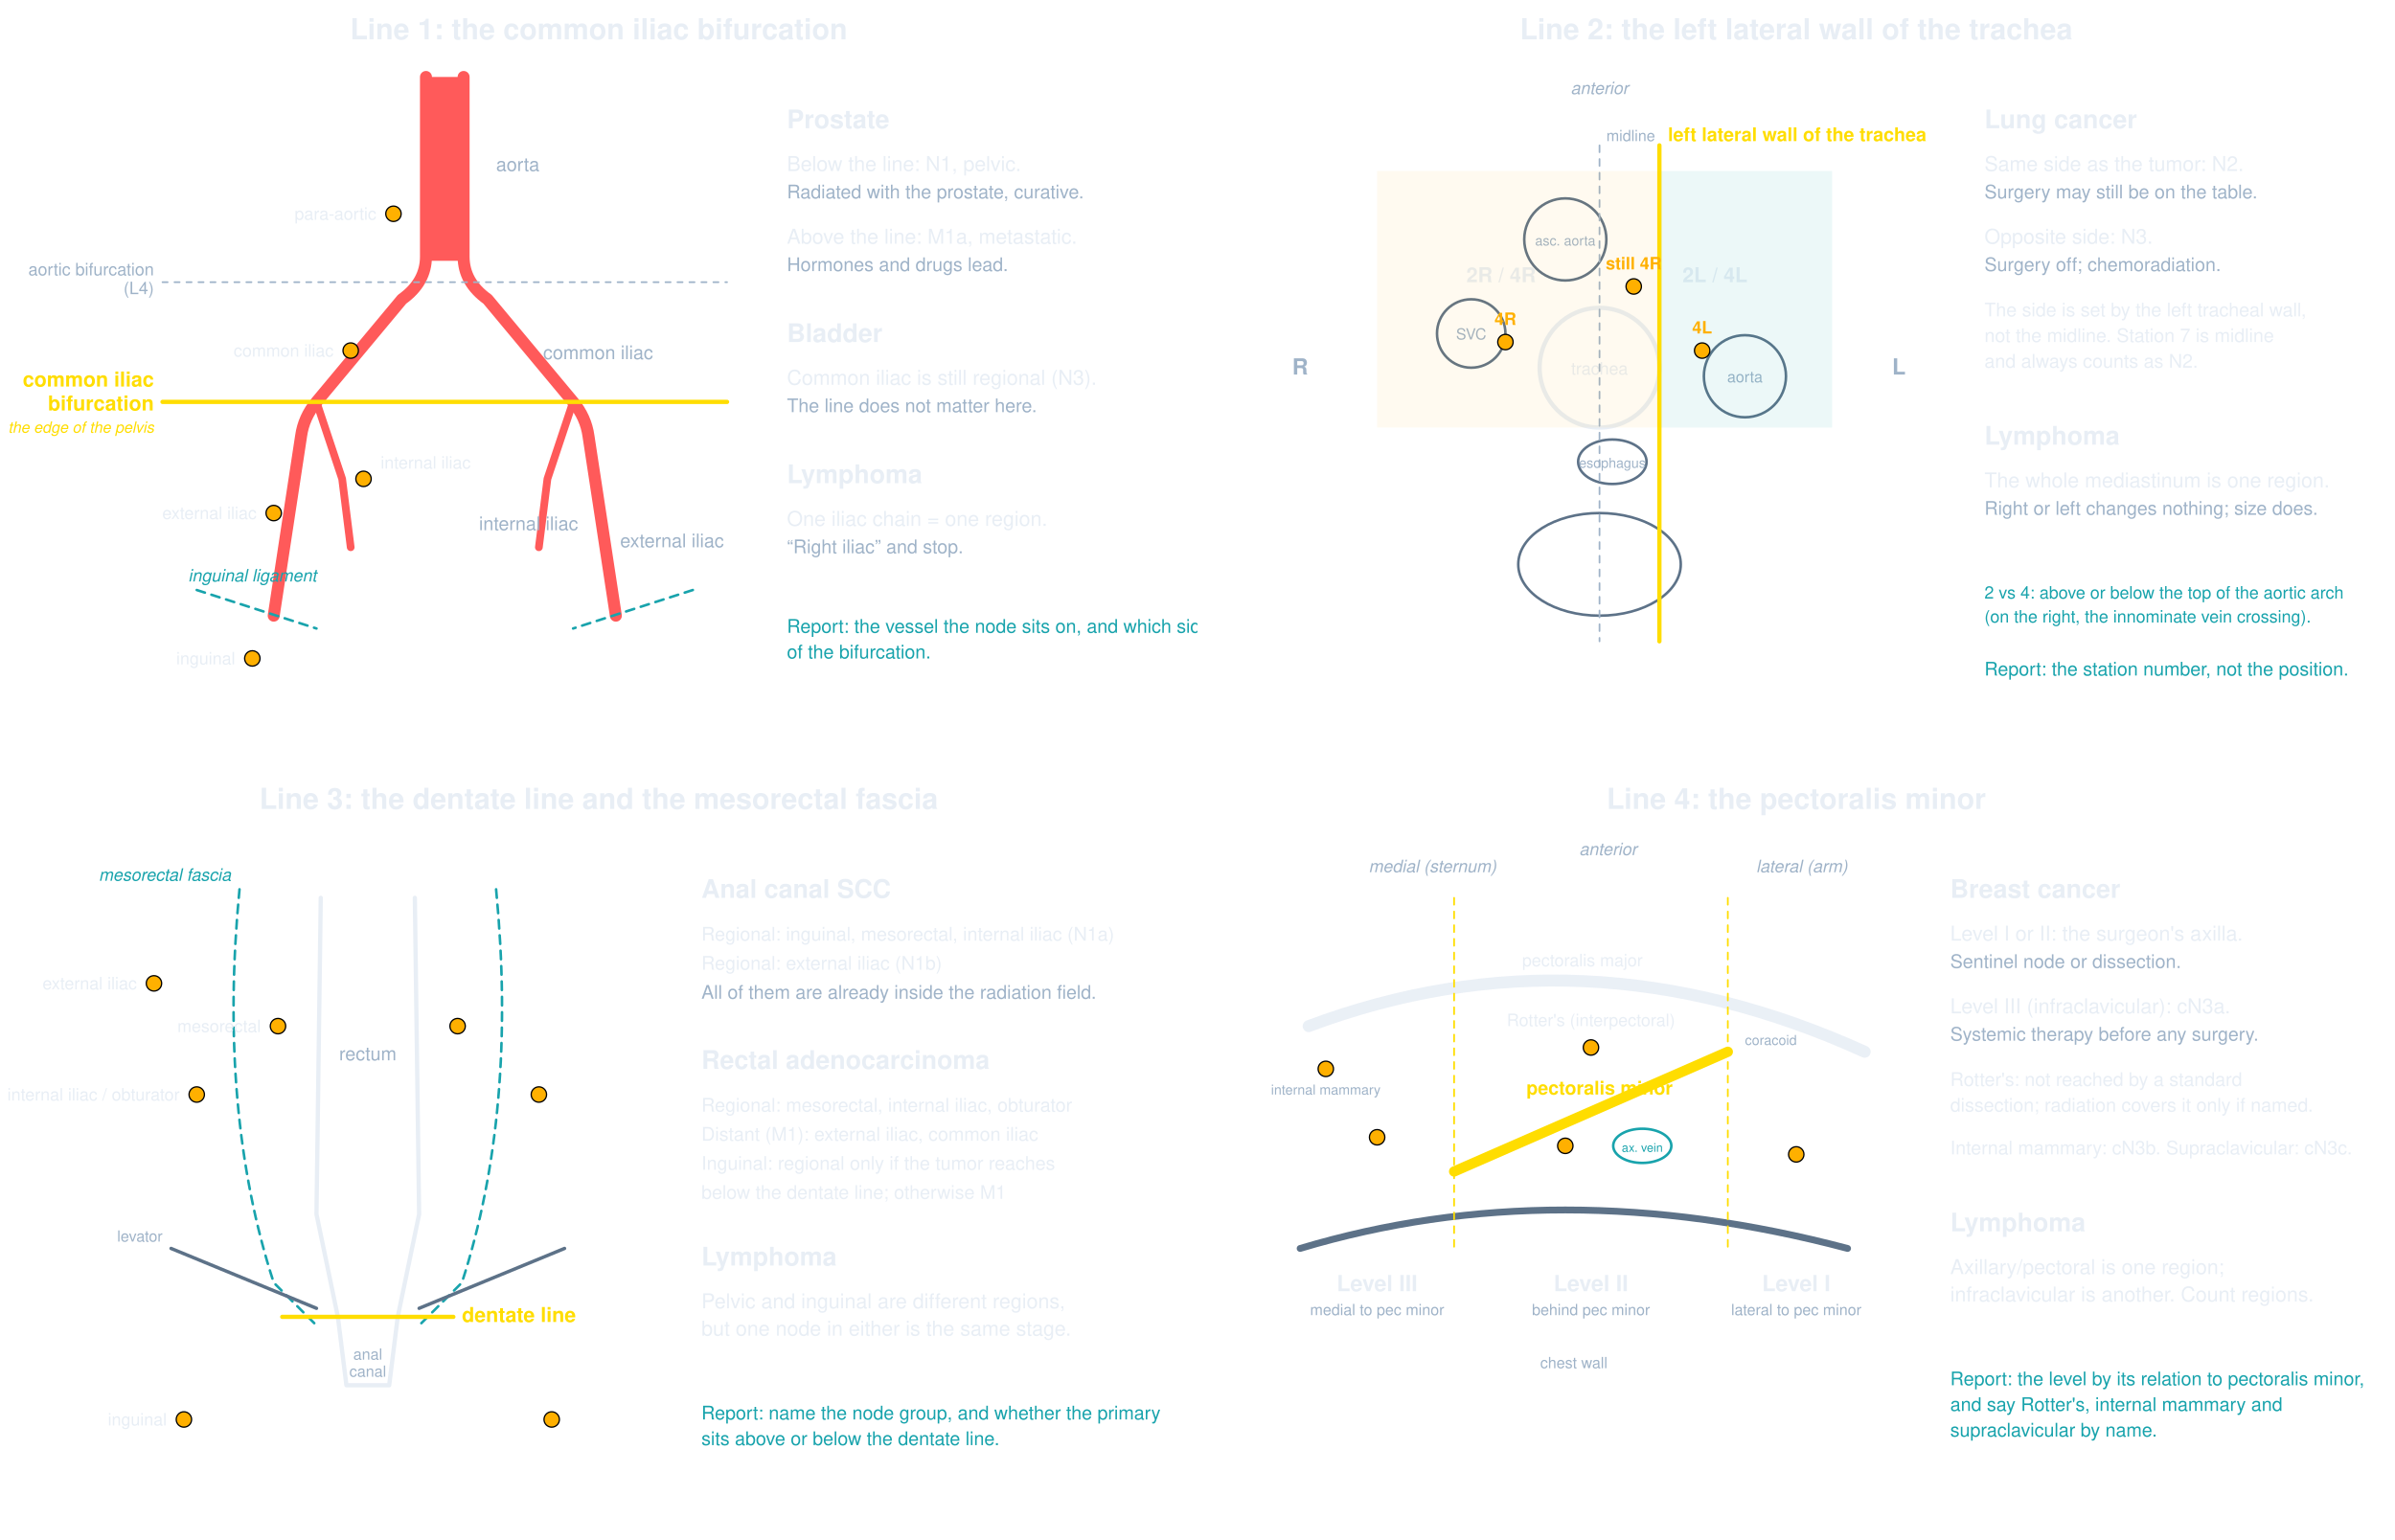
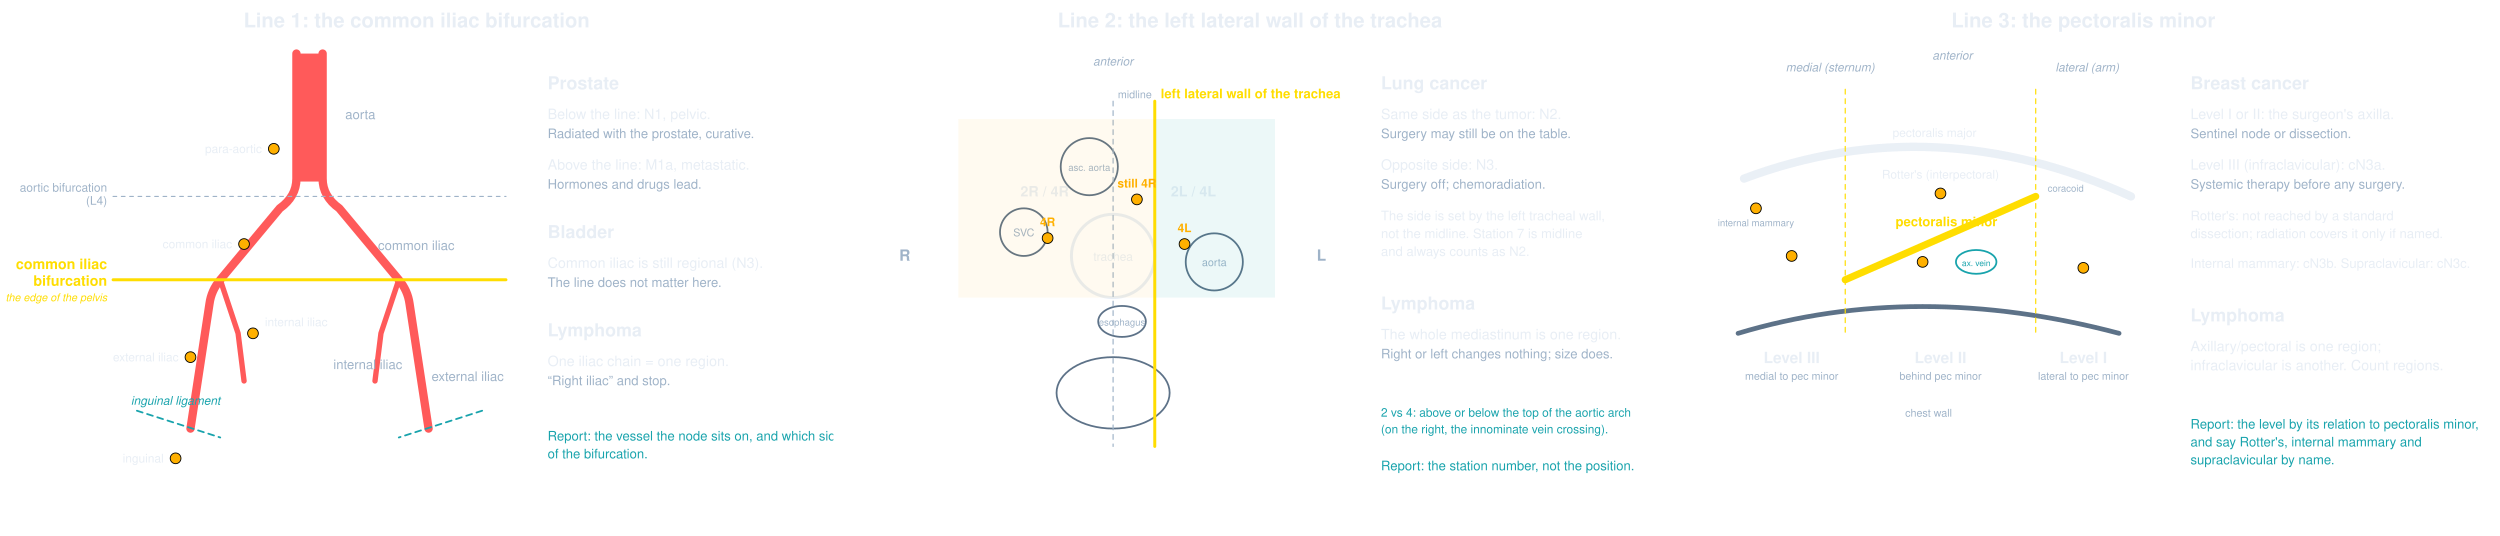
- <svg xmlns="http://www.w3.org/2000/svg" viewBox="0 0 2800 1800" width="2800" height="1800">
+ <svg xmlns="http://www.w3.org/2000/svg" viewBox="0 0 4200 900" width="4200" height="900">
  <svg x="0" y="0" viewBox="0 0 1400 900" width="1400" height="900" font-family="Helvetica Neue, Helvetica, Arial, sans-serif">
    <text x="700.0" y="46" text-anchor="middle" font-size="34" font-weight="700" fill="#e8eef5" font-family="Helvetica Neue, Helvetica, Arial, sans-serif">Line 1: the common iliac bifurcation</text>
    <path d="M498 90 L498 300 Q498 330 470 350 L370 470 Q355 488 352 510 L320 720" stroke="#ff5a5a" stroke-width="14" fill="none" stroke-linejoin="round" stroke-linecap="round" opacity="1" />
    <path d="M542 90 L542 300 Q542 330 570 350 L670 470 Q685 488 688 510 L720 720" stroke="#ff5a5a" stroke-width="14" fill="none" stroke-linejoin="round" stroke-linecap="round" opacity="1" />
    <rect x="498" y="90" width="44" height="215" fill="#ff5a5a" />
    <path d="M370 470 L400 560 L410 640" stroke="#ff5a5a" stroke-width="9" fill="none" stroke-linejoin="round" stroke-linecap="round" opacity="1" />
    <path d="M670 470 L640 560 L630 640" stroke="#ff5a5a" stroke-width="9" fill="none" stroke-linejoin="round" stroke-linecap="round" opacity="1" />
    <text x="580" y="200" font-size="22" fill="#9fb3c8" text-anchor="start" font-weight="400">aorta</text>
    <text x="635" y="420" font-size="22" fill="#9fb3c8" text-anchor="start" font-weight="400">common iliac</text>
    <text x="725" y="640" font-size="22" fill="#9fb3c8" text-anchor="start" font-weight="400">external iliac</text>
    <text x="560" y="620" font-size="22" fill="#9fb3c8" text-anchor="start" font-weight="400">internal iliac</text>
    <line x1="230" y1="690" x2="370" y2="735" stroke="#18A3AC" stroke-width="3" stroke-linecap="round" stroke-dasharray="10 8" />
    <line x1="810" y1="690" x2="670" y2="735" stroke="#18A3AC" stroke-width="3" stroke-linecap="round" stroke-dasharray="10 8" />
    <text x="220" y="680" font-size="20" fill="#18A3AC" text-anchor="start" font-weight="400" font-style="italic">inguinal ligament</text>
    <line x1="190" y1="330" x2="850" y2="330" stroke="#9fb3c8" stroke-width="2" stroke-linecap="round" stroke-dasharray="6 8" />
    <text x="180" y="322" font-size="20" fill="#9fb3c8" text-anchor="end" font-weight="400">aortic bifurcation</text>
    <text x="180" y="344" font-size="20" fill="#9fb3c8" text-anchor="end" font-weight="400">(L4)</text>
    <line x1="190" y1="470" x2="850" y2="470" stroke="#FFDD00" stroke-width="5" stroke-linecap="round" />
    <text x="180" y="452" font-size="24" fill="#FFDD00" text-anchor="end" font-weight="700">common iliac</text>
    <text x="180" y="480" font-size="24" fill="#FFDD00" text-anchor="end" font-weight="700">bifurcation</text>
    <text x="180" y="506" font-size="18" fill="#FFDD00" text-anchor="end" font-weight="400" font-style="italic">the edge of the pelvis</text>
    <circle cx="460" cy="250" r="9" fill="#ffb000" stroke="#000" stroke-width="1.5" />
    <text x="440" y="257" font-size="20" fill="#e8eef5" text-anchor="end" font-weight="400">para-aortic</text>
    <circle cx="410" cy="410" r="9" fill="#ffb000" stroke="#000" stroke-width="1.5" />
    <text x="390" y="417" font-size="20" fill="#e8eef5" text-anchor="end" font-weight="400">common iliac</text>
    <circle cx="320" cy="600" r="9" fill="#ffb000" stroke="#000" stroke-width="1.5" />
    <text x="300" y="607" font-size="20" fill="#e8eef5" text-anchor="end" font-weight="400">external iliac</text>
    <circle cx="425" cy="560" r="9" fill="#ffb000" stroke="#000" stroke-width="1.5" />
    <text x="445" y="548" font-size="20" fill="#e8eef5" text-anchor="start" font-weight="400">internal iliac</text>
    <circle cx="295" cy="770" r="9" fill="#ffb000" stroke="#000" stroke-width="1.5" />
    <text x="275" y="777" font-size="20" fill="#e8eef5" text-anchor="end" font-weight="400">inguinal</text>
    <text x="920" y="150" font-size="30" fill="#e8eef5" text-anchor="start" font-weight="700">Prostate</text>
    <text x="920" y="200" font-size="24" fill="#e8eef5" text-anchor="start" font-weight="400">Below the line: N1, pelvic.</text>
    <text x="920" y="232" font-size="22" fill="#9fb3c8" text-anchor="start" font-weight="400">Radiated with the prostate, curative.</text>
    <text x="920" y="285" font-size="24" fill="#e8eef5" text-anchor="start" font-weight="400">Above the line: M1a, metastatic.</text>
    <text x="920" y="317" font-size="22" fill="#9fb3c8" text-anchor="start" font-weight="400">Hormones and drugs lead.</text>
    <text x="920" y="400" font-size="30" fill="#e8eef5" text-anchor="start" font-weight="700">Bladder</text>
    <text x="920" y="450" font-size="24" fill="#e8eef5" text-anchor="start" font-weight="400">Common iliac is still regional (N3).</text>
    <text x="920" y="482" font-size="22" fill="#9fb3c8" text-anchor="start" font-weight="400">The line does not matter here.</text>
    <text x="920" y="565" font-size="30" fill="#e8eef5" text-anchor="start" font-weight="700">Lymphoma</text>
    <text x="920" y="615" font-size="24" fill="#e8eef5" text-anchor="start" font-weight="400">One iliac chain = one region.</text>
    <text x="920" y="647" font-size="22" fill="#9fb3c8" text-anchor="start" font-weight="400">“Right iliac” and stop.</text>
    <text x="920" y="740" font-size="22" fill="#18A3AC" text-anchor="start" font-weight="400">Report: the vessel the node sits on, and which side</text>
    <text x="920" y="770" font-size="22" fill="#18A3AC" text-anchor="start" font-weight="400">of the bifurcation.</text>
  </svg>
  <svg x="1400" y="0" viewBox="0 0 1400 900" width="1400" height="900" font-family="Helvetica Neue, Helvetica, Arial, sans-serif">
    <text x="700.0" y="46" text-anchor="middle" font-size="34" font-weight="700" fill="#e8eef5" font-family="Helvetica Neue, Helvetica, Arial, sans-serif">Line 2: the left lateral wall of the trachea</text>
    <text x="470" y="110" font-size="20" fill="#9fb3c8" text-anchor="middle" font-weight="400" font-style="italic">anterior</text>
    <text x="120" y="438" font-size="26" fill="#9fb3c8" text-anchor="middle" font-weight="700">R</text>
    <text x="820" y="438" font-size="26" fill="#9fb3c8" text-anchor="middle" font-weight="700">L</text>
    <ellipse cx="470" cy="660" rx="95" ry="60" fill="none" stroke="#5d7288" stroke-width="3" />
    <ellipse cx="485" cy="540" rx="40" ry="26" fill="none" stroke="#5d7288" stroke-width="3" />
    <text x="485" y="547" font-size="16" fill="#9fb3c8" text-anchor="middle" font-weight="400">esophagus</text>
    <circle cx="470" cy="430" r="70" fill="none" stroke="#e8eef5" stroke-width="5" />
    <text x="470" y="438" font-size="20" fill="#e8eef5" text-anchor="middle" font-weight="400">trachea</text>
    <circle cx="320" cy="390" r="40" fill="none" stroke="#5d7288" stroke-width="3" />
    <text x="320" y="397" font-size="18" fill="#9fb3c8" text-anchor="middle" font-weight="400">SVC</text>
    <circle cx="640" cy="440" r="48" fill="none" stroke="#5d7288" stroke-width="3" />
    <text x="640" y="447" font-size="18" fill="#9fb3c8" text-anchor="middle" font-weight="400">aorta</text>
    <circle cx="430" cy="280" r="48" fill="none" stroke="#5d7288" stroke-width="3" />
    <text x="430" y="287" font-size="16" fill="#9fb3c8" text-anchor="middle" font-weight="400">asc. aorta</text>
    <line x1="470" y1="170" x2="470" y2="750" stroke="#9fb3c8" stroke-width="2" stroke-linecap="round" stroke-dasharray="8 8" />
    <text x="478" y="165" font-size="18" fill="#9fb3c8" text-anchor="start" font-weight="400">midline</text>
    <line x1="540" y1="170" x2="540" y2="750" stroke="#FFDD00" stroke-width="5" stroke-linecap="round" />
    <text x="550" y="165" font-size="22" fill="#FFDD00" text-anchor="start" font-weight="700">left lateral wall of the trachea</text>
    <text x="355" y="330" font-size="24" fill="#e8eef5" text-anchor="middle" font-weight="700">2R / 4R</text>
    <text x="605" y="330" font-size="24" fill="#e8eef5" text-anchor="middle" font-weight="700">2L / 4L</text>
    <rect x="210" y="200" width="330" height="300" fill="#ffb000" fill-opacity="0.06" stroke="none" />
    <rect x="542" y="200" width="200" height="300" fill="#18A3AC" fill-opacity="0.08" stroke="none" />
    <circle cx="510" cy="335" r="9" fill="#ffb000" stroke="#000" stroke-width="1.5" />
    <text x="510" y="315" font-size="20" fill="#ffb000" text-anchor="middle" font-weight="700">still 4R</text>
    <circle cx="590" cy="410" r="9" fill="#ffb000" stroke="#000" stroke-width="1.5" />
    <text x="590" y="390" font-size="20" fill="#ffb000" text-anchor="middle" font-weight="700">4L</text>
    <circle cx="360" cy="400" r="9" fill="#ffb000" stroke="#000" stroke-width="1.5" />
    <text x="360" y="380" font-size="20" fill="#ffb000" text-anchor="middle" font-weight="700">4R</text>
    <text x="920" y="150" font-size="30" fill="#e8eef5" text-anchor="start" font-weight="700">Lung cancer</text>
    <text x="920" y="200" font-size="24" fill="#e8eef5" text-anchor="start" font-weight="400">Same side as the tumor: N2.</text>
    <text x="920" y="232" font-size="22" fill="#9fb3c8" text-anchor="start" font-weight="400">Surgery may still be on the table.</text>
    <text x="920" y="285" font-size="24" fill="#e8eef5" text-anchor="start" font-weight="400">Opposite side: N3.</text>
    <text x="920" y="317" font-size="22" fill="#9fb3c8" text-anchor="start" font-weight="400">Surgery off; chemoradiation.</text>
    <text x="920" y="370" font-size="22" fill="#e8eef5" text-anchor="start" font-weight="400">The side is set by the left tracheal wall,</text>
    <text x="920" y="400" font-size="22" fill="#e8eef5" text-anchor="start" font-weight="400">not the midline. Station 7 is midline</text>
    <text x="920" y="430" font-size="22" fill="#e8eef5" text-anchor="start" font-weight="400">and always counts as N2.</text>
    <text x="920" y="520" font-size="30" fill="#e8eef5" text-anchor="start" font-weight="700">Lymphoma</text>
    <text x="920" y="570" font-size="24" fill="#e8eef5" text-anchor="start" font-weight="400">The whole mediastinum is one region.</text>
    <text x="920" y="602" font-size="22" fill="#9fb3c8" text-anchor="start" font-weight="400">Right or left changes nothing; size does.</text>
    <text x="920" y="700" font-size="20" fill="#18A3AC" text-anchor="start" font-weight="400">2 vs 4: above or below the top of the aortic arch</text>
    <text x="920" y="728" font-size="20" fill="#18A3AC" text-anchor="start" font-weight="400">(on the right, the innominate vein crossing).</text>
    <text x="920" y="790" font-size="22" fill="#18A3AC" text-anchor="start" font-weight="400">Report: the station number, not the position.</text>
  </svg>
-   <svg x="0" y="900" viewBox="0 0 1400 900" width="1400" height="900" font-family="Helvetica Neue, Helvetica, Arial, sans-serif">
-     <text x="700.0" y="46" text-anchor="middle" font-size="34" font-weight="700" fill="#e8eef5" font-family="Helvetica Neue, Helvetica, Arial, sans-serif">Line 3: the dentate line and the mesorectal fascia</text>
-     <path d="M375 150 L370 520 L395 640 L405 720 L455 720 L465 640 L490 520 L485 150" stroke="#e8eef5" stroke-width="5" fill="none" stroke-linejoin="round" stroke-linecap="round" opacity="1" />
-     <path d="M280 140 Q255 400 320 600 L370 650" stroke="#18A3AC" stroke-width="3" fill="none" stroke-linejoin="round" stroke-linecap="round" stroke-dasharray="10 8" opacity="1" />
-     <path d="M580 140 Q605 400 540 600 L490 650" stroke="#18A3AC" stroke-width="3" fill="none" stroke-linejoin="round" stroke-linecap="round" stroke-dasharray="10 8" opacity="1" />
-     <text x="270" y="130" font-size="20" fill="#18A3AC" text-anchor="end" font-weight="400" font-style="italic">mesorectal fascia</text>
-     <text x="430" y="340" font-size="22" fill="#9fb3c8" text-anchor="middle" font-weight="400">rectum</text>
-     <text x="430" y="690" font-size="18" fill="#9fb3c8" text-anchor="middle" font-weight="400">anal</text>
-     <text x="430" y="710" font-size="18" fill="#9fb3c8" text-anchor="middle" font-weight="400">canal</text>
-     <line x1="330" y1="640" x2="530" y2="640" stroke="#FFDD00" stroke-width="5" stroke-linecap="round" />
-     <text x="540" y="646" font-size="24" fill="#FFDD00" text-anchor="start" font-weight="700">dentate line</text>
-     <line x1="200" y1="560" x2="370" y2="630" stroke="#5d7288" stroke-width="4" stroke-linecap="round" />
-     <line x1="660" y1="560" x2="490" y2="630" stroke="#5d7288" stroke-width="4" stroke-linecap="round" />
-     <text x="190" y="552" font-size="18" fill="#9fb3c8" text-anchor="end" font-weight="400">levator</text>
-     <circle cx="325" cy="300" r="9" fill="#ffb000" stroke="#000" stroke-width="1.5" />
-     <text x="305" y="307" font-size="20" fill="#e8eef5" text-anchor="end" font-weight="400">mesorectal</text>
-     <circle cx="230" cy="380" r="9" fill="#ffb000" stroke="#000" stroke-width="1.5" />
-     <text x="210" y="387" font-size="20" fill="#e8eef5" text-anchor="end" font-weight="400">internal iliac / obturator</text>
-     <circle cx="180" cy="250" r="9" fill="#ffb000" stroke="#000" stroke-width="1.5" />
-     <text x="160" y="257" font-size="20" fill="#e8eef5" text-anchor="end" font-weight="400">external iliac</text>
-     <circle cx="215" cy="760" r="9" fill="#ffb000" stroke="#000" stroke-width="1.5" />
-     <text x="195" y="767" font-size="20" fill="#e8eef5" text-anchor="end" font-weight="400">inguinal</text>
-     <circle cx="645" cy="760" r="9" fill="#ffb000" stroke="#000" stroke-width="1.5" />
-     <circle cx="630" cy="380" r="9" fill="#ffb000" stroke="#000" stroke-width="1.5" />
-     <circle cx="535" cy="300" r="9" fill="#ffb000" stroke="#000" stroke-width="1.5" />
-     <text x="820" y="150" font-size="30" fill="#e8eef5" text-anchor="start" font-weight="700">Anal canal SCC</text>
-     <text x="820" y="200" font-size="22" fill="#e8eef5" text-anchor="start" font-weight="400">Regional: inguinal, mesorectal, internal iliac (N1a)</text>
-     <text x="820" y="234" font-size="22" fill="#e8eef5" text-anchor="start" font-weight="400">Regional: external iliac (N1b)</text>
-     <text x="820" y="268" font-size="22" fill="#9fb3c8" text-anchor="start" font-weight="400">All of them are already inside the radiation field.</text>
-     <text x="820" y="350" font-size="30" fill="#e8eef5" text-anchor="start" font-weight="700">Rectal adenocarcinoma</text>
-     <text x="820" y="400" font-size="22" fill="#e8eef5" text-anchor="start" font-weight="400">Regional: mesorectal, internal iliac, obturator</text>
-     <text x="820" y="434" font-size="22" fill="#e8eef5" text-anchor="start" font-weight="400">Distant (M1): external iliac, common iliac</text>
-     <text x="820" y="468" font-size="22" fill="#e8eef5" text-anchor="start" font-weight="400">Inguinal: regional only if the tumor reaches</text>
-     <text x="820" y="502" font-size="22" fill="#e8eef5" text-anchor="start" font-weight="400">   below the dentate line; otherwise M1</text>
-     <text x="820" y="580" font-size="30" fill="#e8eef5" text-anchor="start" font-weight="700">Lymphoma</text>
-     <text x="820" y="630" font-size="24" fill="#e8eef5" text-anchor="start" font-weight="400">Pelvic and inguinal are different regions,</text>
-     <text x="820" y="662" font-size="24" fill="#e8eef5" text-anchor="start" font-weight="400">but one node in either is the same stage.</text>
-     <text x="820" y="760" font-size="22" fill="#18A3AC" text-anchor="start" font-weight="400">Report: name the node group, and whether the primary</text>
-     <text x="820" y="790" font-size="22" fill="#18A3AC" text-anchor="start" font-weight="400">sits above or below the dentate line.</text>
-   </svg>
-   <svg x="1400" y="900" viewBox="0 0 1400 900" width="1400" height="900" font-family="Helvetica Neue, Helvetica, Arial, sans-serif">
-     <text x="700.0" y="46" text-anchor="middle" font-size="34" font-weight="700" fill="#e8eef5" font-family="Helvetica Neue, Helvetica, Arial, sans-serif">Line 4: the pectoralis minor</text>
+   <svg x="2800" y="0" viewBox="0 0 1400 900" width="1400" height="900" font-family="Helvetica Neue, Helvetica, Arial, sans-serif">
+     <text x="700.0" y="46" text-anchor="middle" font-size="34" font-weight="700" fill="#e8eef5" font-family="Helvetica Neue, Helvetica, Arial, sans-serif">Line 3: the pectoralis minor</text>
    <text x="200" y="120" font-size="20" fill="#9fb3c8" text-anchor="start" font-weight="400" font-style="italic">medial (sternum)</text>
    <text x="760" y="120" font-size="20" fill="#9fb3c8" text-anchor="end" font-weight="400" font-style="italic">lateral (arm)</text>
    <text x="480" y="100" font-size="20" fill="#9fb3c8" text-anchor="middle" font-weight="400" font-style="italic">anterior</text>
    <path d="M120 560 Q420 470 760 560" stroke="#5d7288" stroke-width="8" fill="none" stroke-linejoin="round" stroke-linecap="round" opacity="1" />
    <text x="440" y="700" font-size="18" fill="#9fb3c8" text-anchor="middle" font-weight="400">chest wall</text>
    <path d="M130 300 Q450 180 780 330" stroke="#e8eef5" stroke-width="14" fill="none" stroke-linejoin="round" stroke-linecap="round" opacity="0.9" />
    <text x="450" y="230" font-size="20" fill="#e8eef5" text-anchor="middle" font-weight="400">pectoralis major</text>
    <path d="M300 470 L620 330" stroke="#FFDD00" stroke-width="12" fill="none" stroke-linejoin="round" stroke-linecap="round" opacity="1" />
    <text x="470" y="380" font-size="22" fill="#FFDD00" text-anchor="middle" font-weight="700">pectoralis minor</text>
    <text x="640" y="322" font-size="16" fill="#9fb3c8" text-anchor="start" font-weight="400">coracoid</text>
    <line x1="620" y1="150" x2="620" y2="560" stroke="#FFDD00" stroke-width="2" stroke-linecap="round" stroke-dasharray="8 8" />
    <line x1="300" y1="150" x2="300" y2="560" stroke="#FFDD00" stroke-width="2" stroke-linecap="round" stroke-dasharray="8 8" />
    <ellipse cx="520" cy="440" rx="34" ry="20" fill="none" stroke="#18A3AC" stroke-width="3" />
    <text x="520" y="447" font-size="14" fill="#18A3AC" text-anchor="middle" font-weight="400">ax. vein</text>
    <text x="700" y="610" font-size="26" fill="#e8eef5" text-anchor="middle" font-weight="700">Level I</text>
    <text x="700" y="638" font-size="18" fill="#9fb3c8" text-anchor="middle" font-weight="400">lateral to pec minor</text>
    <text x="460" y="610" font-size="26" fill="#e8eef5" text-anchor="middle" font-weight="700">Level II</text>
    <text x="460" y="638" font-size="18" fill="#9fb3c8" text-anchor="middle" font-weight="400">behind pec minor</text>
    <text x="210" y="610" font-size="26" fill="#e8eef5" text-anchor="middle" font-weight="700">Level III</text>
    <text x="210" y="638" font-size="18" fill="#9fb3c8" text-anchor="middle" font-weight="400">medial to pec minor</text>
    <text x="460" y="300" font-size="20" fill="#e8eef5" text-anchor="middle" font-weight="400">Rotter's (interpectoral)</text>
    <circle cx="460" cy="325" r="9" fill="#ffb000" stroke="#000" stroke-width="1.5" />
    <circle cx="700" cy="450" r="9" fill="#ffb000" stroke="#000" stroke-width="1.5" />
    <circle cx="430" cy="440" r="9" fill="#ffb000" stroke="#000" stroke-width="1.5" />
    <circle cx="210" cy="430" r="9" fill="#ffb000" stroke="#000" stroke-width="1.5" />
    <circle cx="150" cy="350" r="9" fill="#ffb000" stroke="#000" stroke-width="1.5" />
    <text x="150" y="380" font-size="16" fill="#9fb3c8" text-anchor="middle" font-weight="400">internal mammary</text>
    <text x="880" y="150" font-size="30" fill="#e8eef5" text-anchor="start" font-weight="700">Breast cancer</text>
    <text x="880" y="200" font-size="24" fill="#e8eef5" text-anchor="start" font-weight="400">Level I or II: the surgeon's axilla.</text>
    <text x="880" y="232" font-size="22" fill="#9fb3c8" text-anchor="start" font-weight="400">Sentinel node or dissection.</text>
    <text x="880" y="285" font-size="24" fill="#e8eef5" text-anchor="start" font-weight="400">Level III (infraclavicular): cN3a.</text>
    <text x="880" y="317" font-size="22" fill="#9fb3c8" text-anchor="start" font-weight="400">Systemic therapy before any surgery.</text>
    <text x="880" y="370" font-size="22" fill="#e8eef5" text-anchor="start" font-weight="400">Rotter's: not reached by a standard</text>
    <text x="880" y="400" font-size="22" fill="#e8eef5" text-anchor="start" font-weight="400">dissection; radiation covers it only if named.</text>
    <text x="880" y="450" font-size="22" fill="#e8eef5" text-anchor="start" font-weight="400">Internal mammary: cN3b. Supraclavicular: cN3c.</text>
    <text x="880" y="540" font-size="30" fill="#e8eef5" text-anchor="start" font-weight="700">Lymphoma</text>
    <text x="880" y="590" font-size="24" fill="#e8eef5" text-anchor="start" font-weight="400">Axillary/pectoral is one region;</text>
    <text x="880" y="622" font-size="24" fill="#e8eef5" text-anchor="start" font-weight="400">infraclavicular is another. Count regions.</text>
    <text x="880" y="720" font-size="22" fill="#18A3AC" text-anchor="start" font-weight="400">Report: the level by its relation to pectoralis minor,</text>
    <text x="880" y="750" font-size="22" fill="#18A3AC" text-anchor="start" font-weight="400">and say Rotter's, internal mammary and</text>
    <text x="880" y="780" font-size="22" fill="#18A3AC" text-anchor="start" font-weight="400">supraclavicular by name.</text>
  </svg>
</svg>
